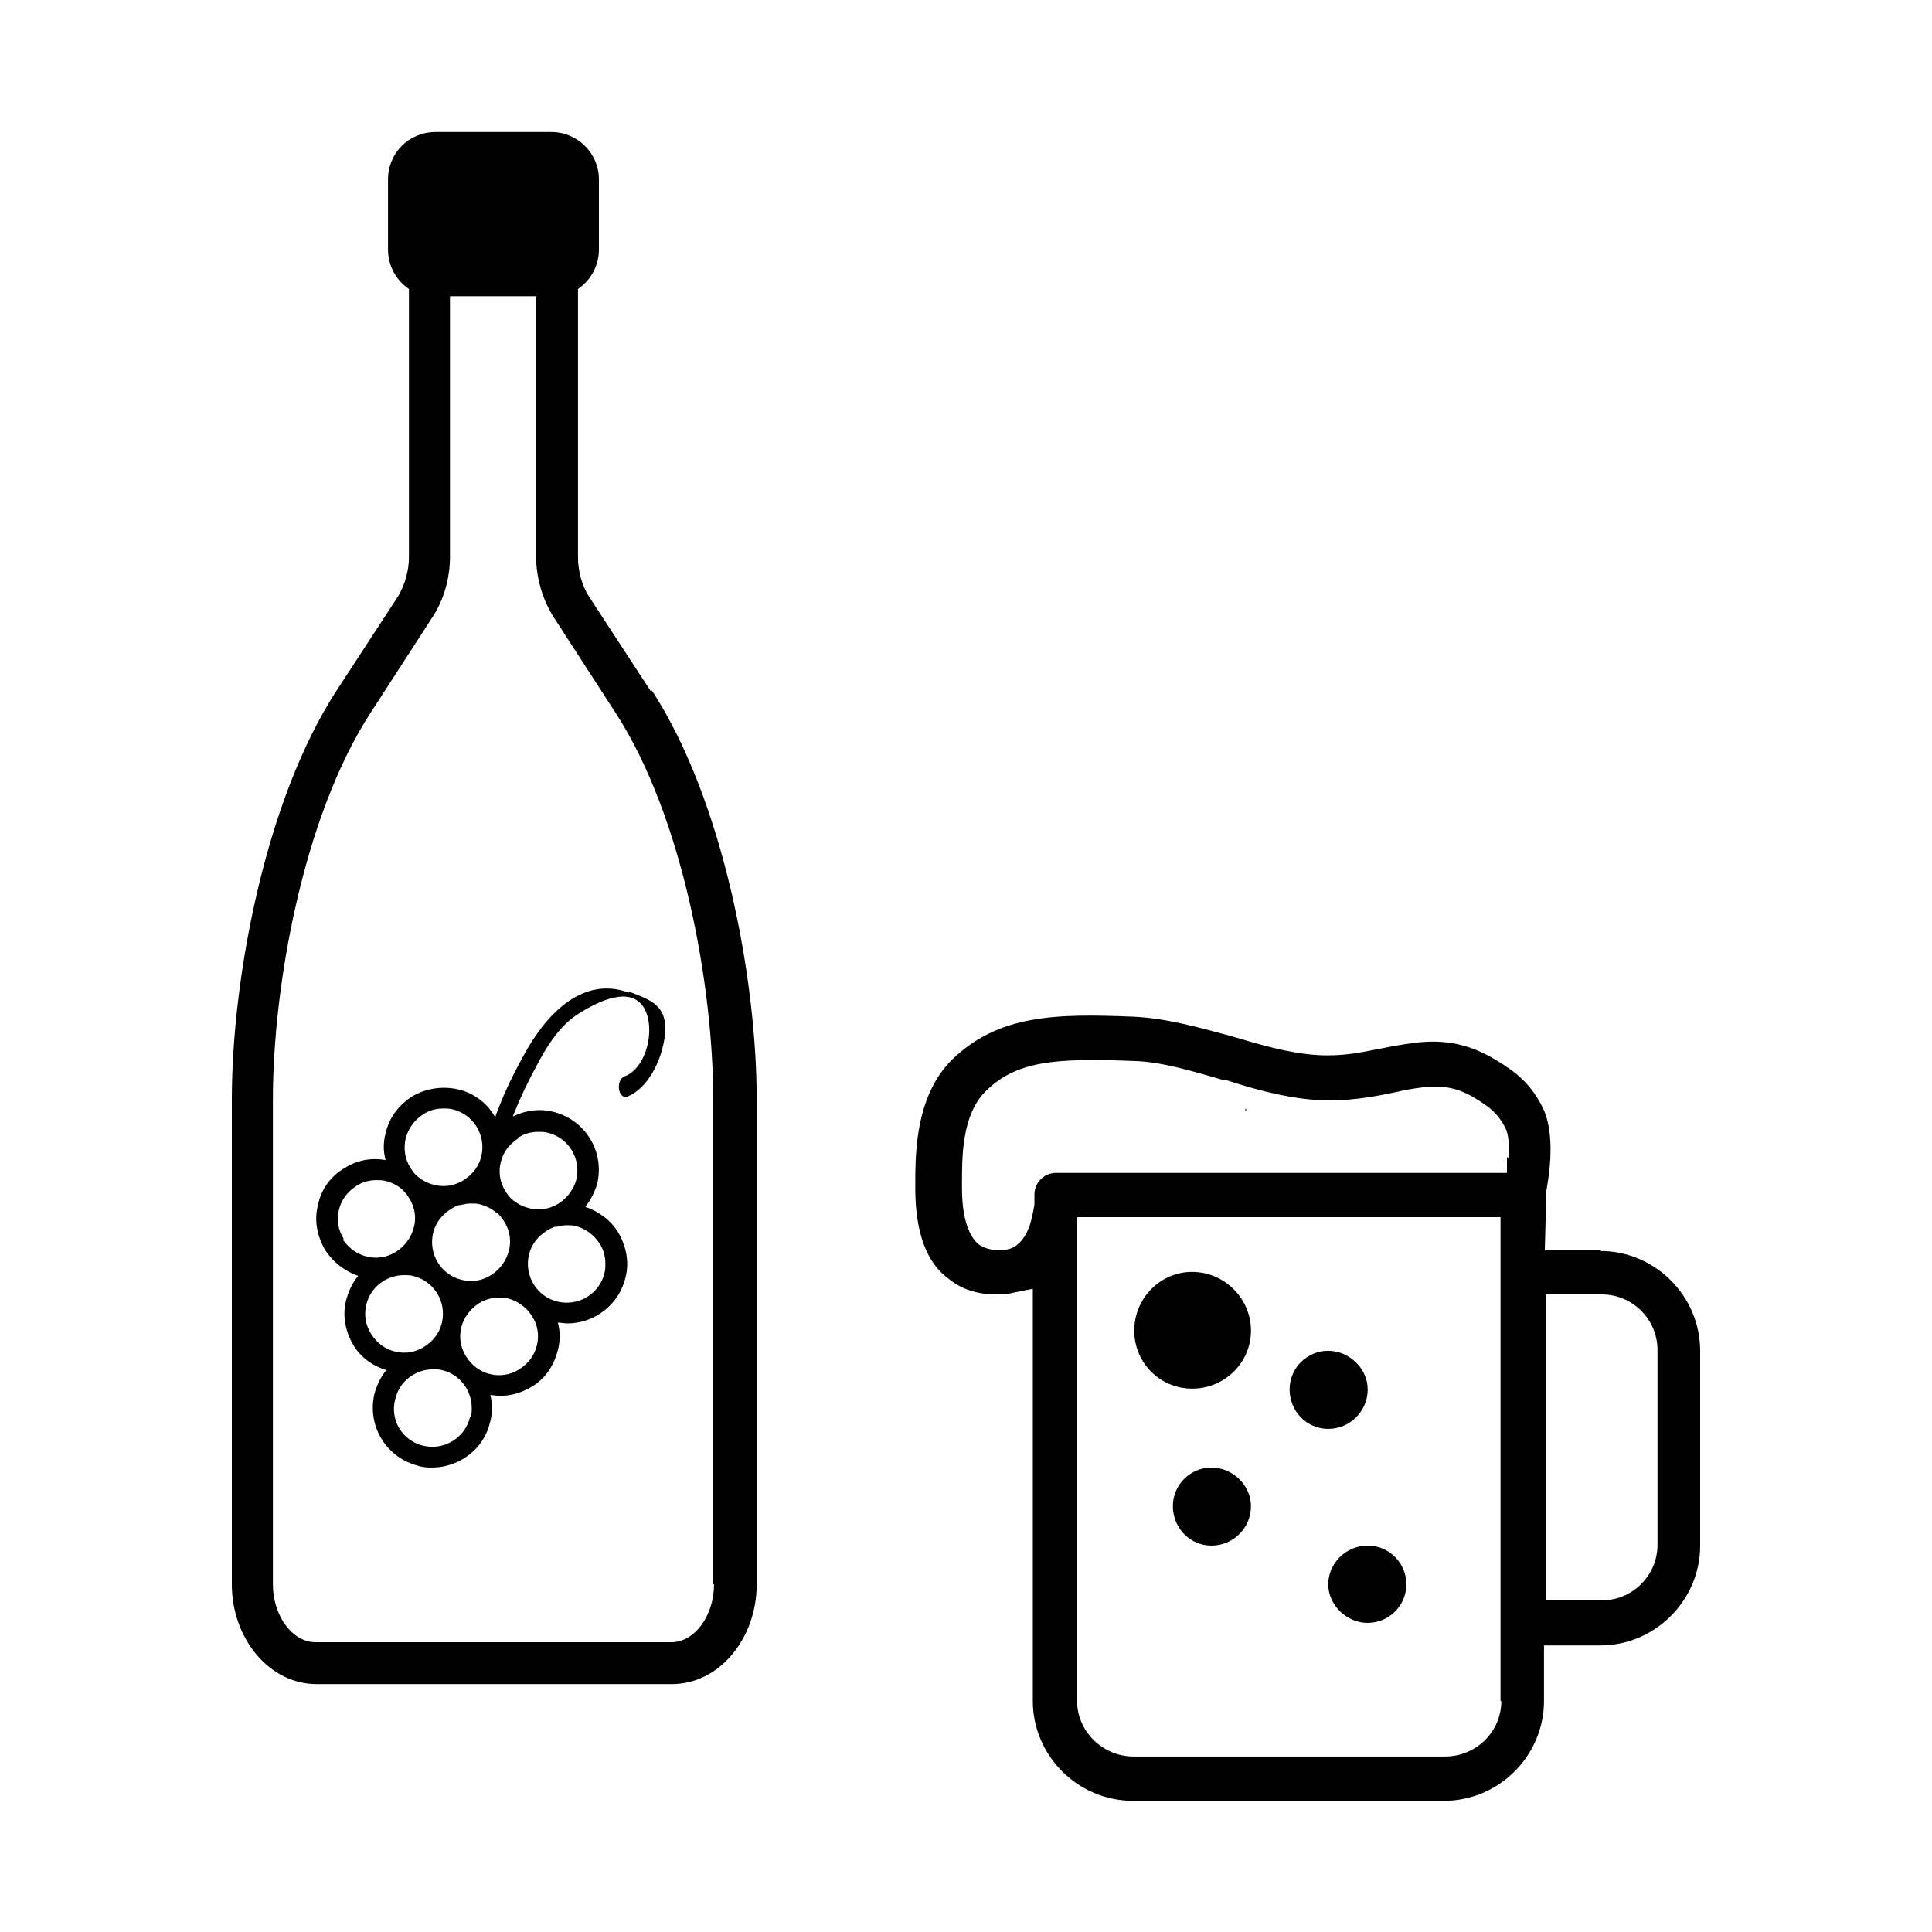
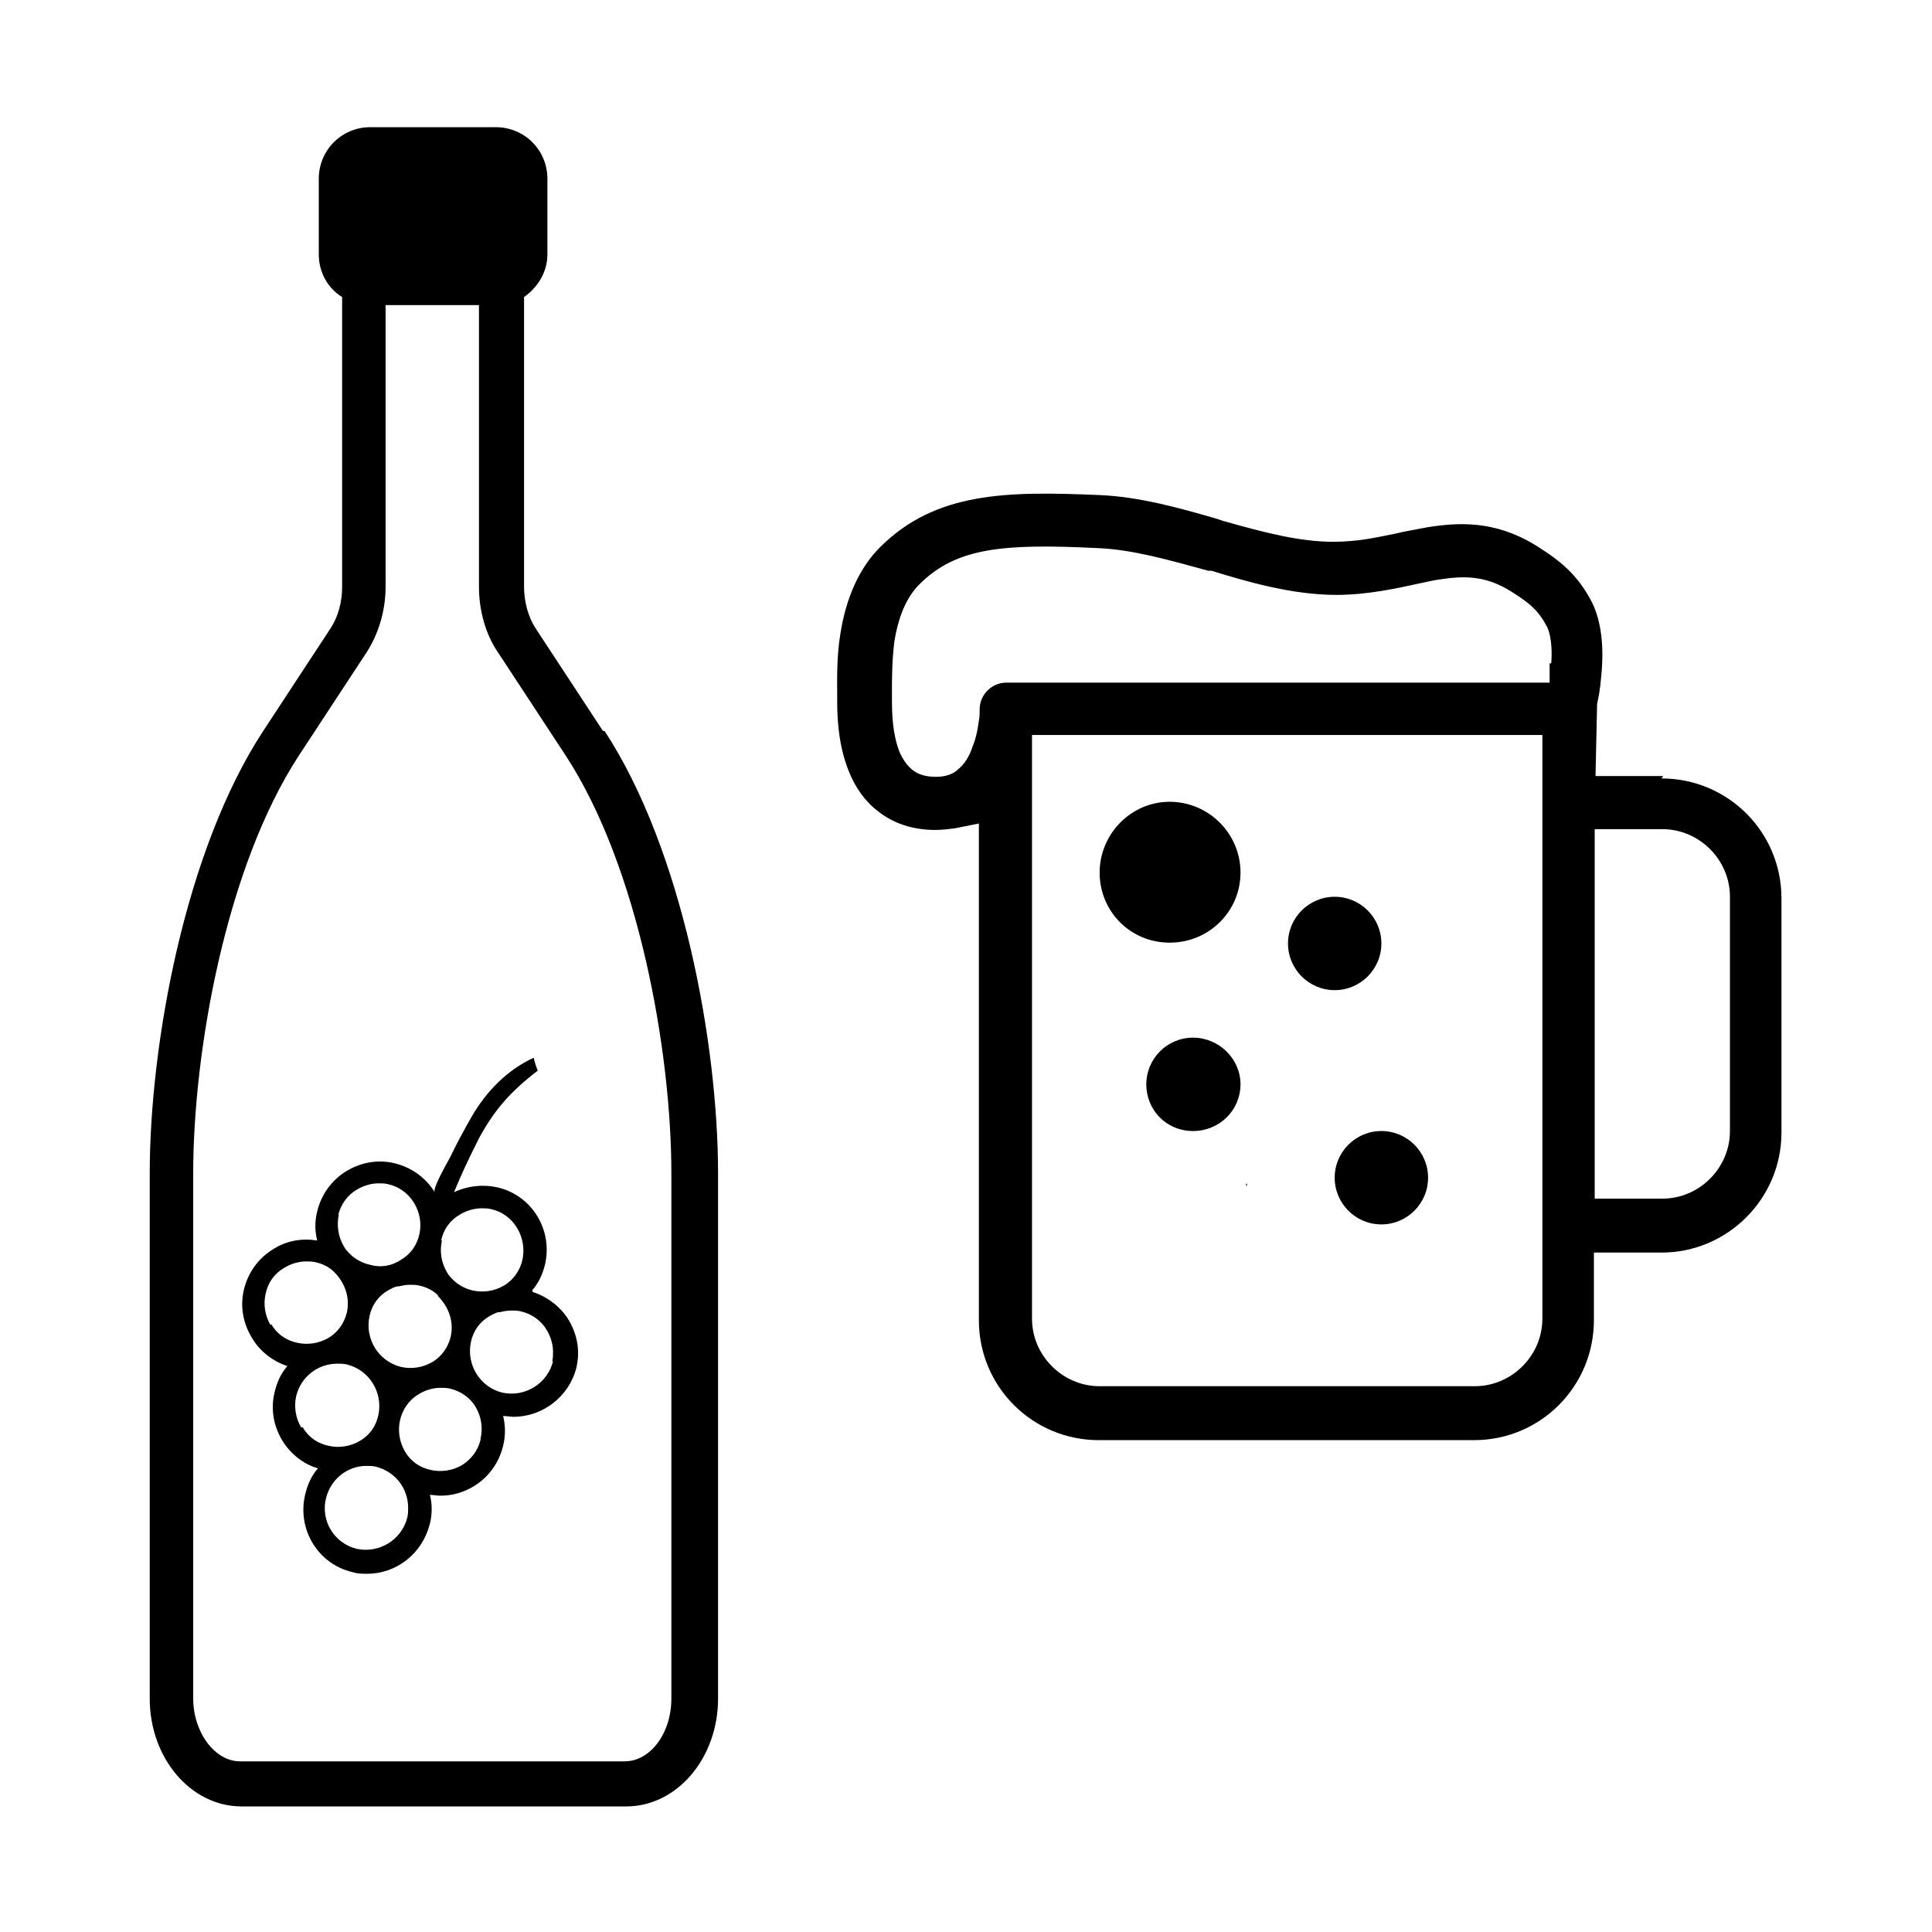
<svg xmlns="http://www.w3.org/2000/svg" id="Calque_1" viewBox="0 0 24 24">
  <defs>
    <style>.cls-1{fill-rule:evenodd;}</style>
  </defs>
-   <path d="M8.08,8.58l-.77-1.18c-.08-.13-.13-.3-.13-.48v-3.33c.16-.11.26-.29.26-.49v-.87c0-.33-.27-.59-.59-.59h-1.44c-.33,0-.59.26-.59.59v.87c0,.21.11.39.26.49v3.33c0,.17-.05.34-.13.48l-.77,1.18c-.89,1.37-1.3,3.59-1.3,5.08v6.02c0,.68.47,1.24,1.05,1.24h4.42c.58,0,1.05-.56,1.05-1.24v-6.02c0-1.49-.41-3.71-1.3-5.08ZM8.87,19.68c0,.39-.24.72-.53.72H3.92c-.29,0-.53-.33-.53-.72v-6.02c0-1.42.38-3.52,1.21-4.8l.77-1.19c.14-.21.22-.48.22-.76v-3.23h1.07v3.23c0,.27.08.54.22.76l.77,1.19c.83,1.28,1.21,3.38,1.21,4.8v6.02Z" />
-   <path d="M7.81,12.33c-.6-.22-1.06.32-1.31.79-.17.31-.25.49-.35.76,0,0,0-.01-.01-.02-.1-.17-.27-.29-.46-.33-.19-.04-.39-.01-.56.09-.17.11-.29.27-.33.46-.03.11-.03.22,0,.33-.18-.03-.35,0-.51.1-.17.1-.29.26-.33.46-.05.19-.01.39.09.56.1.15.24.26.41.32-.07.08-.12.19-.15.3-.05.19-.01.39.09.56.09.15.24.26.41.31-.07.08-.12.19-.15.3-.09.4.15.79.55.89.06.02.12.02.17.02.17,0,.33-.06.46-.16s.22-.24.26-.41c.03-.11.03-.23,0-.33.04,0,.08.01.12.01.14,0,.27-.04.39-.11.17-.1.28-.26.33-.46.03-.11.03-.23,0-.34.04,0,.08.01.12.01.33,0,.64-.23.72-.57.05-.19.01-.39-.09-.56-.09-.15-.24-.26-.41-.32.07-.08.12-.19.15-.29.09-.4-.15-.79-.55-.89-.17-.04-.34-.02-.5.06.08-.2.15-.36.29-.62.13-.25.29-.51.53-.66.24-.15.64-.35.81-.07.15.26.03.75-.24.85-.12.05-.08.3.04.25.24-.1.42-.43.46-.76.04-.38-.19-.44-.44-.54ZM6.18,15.07c.12.12.19.29.14.47-.03.12-.11.23-.22.3-.11.07-.24.09-.36.06-.26-.06-.42-.32-.36-.58.03-.13.11-.23.22-.3.03-.02.07-.04.1-.05,0,0,.01,0,.02,0,.04-.01.08-.02.13-.02.04,0,.07,0,.11.01.08.02.16.06.21.11ZM5.04,14.14c.03-.12.11-.23.22-.3.08-.05.16-.07.25-.07.04,0,.07,0,.11.01.26.06.42.32.36.58h0c-.03.13-.11.23-.22.3-.11.07-.24.09-.36.06-.09-.02-.16-.06-.23-.12-.03-.03-.05-.06-.07-.09-.07-.11-.09-.24-.06-.37ZM4.27,15.39c-.07-.11-.09-.24-.06-.36.03-.13.11-.23.22-.3.08-.05.16-.07.25-.07.04,0,.07,0,.11.01.08.02.16.06.21.11.12.12.19.29.14.47-.03.12-.11.23-.22.3-.11.07-.24.09-.36.06-.13-.03-.23-.11-.3-.21ZM4.61,16.57c-.07-.11-.09-.24-.06-.36.05-.22.25-.37.47-.37.04,0,.07,0,.11.01.26.06.42.32.36.58-.03.13-.11.23-.22.3-.11.07-.24.09-.36.06-.13-.03-.23-.11-.3-.22ZM5.84,17.6c-.06.26-.32.42-.58.36-.26-.06-.42-.32-.35-.58.05-.22.25-.37.47-.37.04,0,.07,0,.11.01.22.05.37.25.37.47,0,.04,0,.07-.01.11ZM6.67,16.71c-.03.13-.11.23-.22.3-.11.07-.24.09-.36.06-.13-.03-.23-.11-.3-.22-.07-.11-.09-.24-.06-.36.03-.12.11-.23.22-.3.08-.05.16-.07.25-.07.04,0,.07,0,.11.01.12.03.23.11.3.22.07.11.09.24.06.36ZM7.45,15.45c.05.08.07.16.07.25,0,.04,0,.07-.01.11-.06.26-.32.42-.58.36-.26-.06-.42-.32-.36-.58.03-.13.11-.23.22-.3.03-.02.07-.04.1-.05,0,0,.01,0,.02,0,.04-.01.09-.02.13-.02.04,0,.07,0,.11.01.12.03.23.11.3.22ZM6.44,14.13c.08-.05.16-.07.25-.07.04,0,.07,0,.11.01.26.06.42.32.36.58-.03.12-.11.23-.22.3-.11.07-.24.09-.36.06-.09-.02-.16-.06-.23-.12-.03-.03-.05-.06-.07-.09-.07-.11-.09-.24-.06-.36h0c.03-.13.11-.23.22-.3Z" />
-   <path d="M15.47,13.77s0,.02,0,.03c0,0,0,0,.01,0,0,0,0-.01,0-.02Z" />
-   <path class="cls-1" d="M19.89,15.53h-.7l.02-.74c.01-.07.03-.17.04-.28.03-.32,0-.58-.09-.76-.15-.29-.32-.43-.59-.59-.43-.26-.8-.24-1.11-.19-.13.02-.23.04-.33.06-.21.04-.39.08-.64.08-.34,0-.7-.09-1.13-.22l-.07-.02c-.37-.1-.79-.22-1.2-.24-.97-.04-1.69-.03-2.27.54-.21.21-.35.51-.41.89-.04.25-.04.49-.04.62v.06c0,.12,0,.44.11.73.07.18.17.32.31.42.16.13.36.19.59.19.07,0,.13,0,.2-.02l.25-.05v5.12c0,.68.56,1.24,1.24,1.24h3.87c.68,0,1.24-.56,1.24-1.24v-.69h.7c.68,0,1.24-.56,1.24-1.24v-2.42c0-.68-.56-1.24-1.24-1.24ZM18.65,21.13c0,.38-.31.69-.7.69h-3.87c-.38,0-.7-.31-.7-.69v-6.01h5.26v6.01ZM18.72,14.37v.2h-5.6c-.15,0-.27.12-.27.27,0,.05,0,.08,0,.12-.01.07-.03.17-.06.27-.04.1-.08.17-.14.22-.06.06-.14.08-.24.08-.11,0-.19-.03-.25-.07-.05-.04-.1-.11-.13-.19-.07-.17-.08-.37-.08-.53v-.06c0-.15,0-.33.03-.53.04-.26.13-.46.26-.59.38-.38.86-.42,1.85-.38.34.01.7.12,1.12.24h.03c.37.12.84.25,1.28.25.31,0,.62-.06.85-.11.08-.02.15-.03.21-.04.26-.04.48-.04.74.12.2.12.29.2.38.37.05.1.05.28.04.38ZM20.59,19.19c0,.38-.31.69-.69.69h-.7v-3.8h.7c.38,0,.69.31.69.69v2.42Z" />
-   <path d="M15.54,18.71c0,.27-.22.49-.49.49s-.48-.22-.48-.49.22-.48.48-.48.49.22.49.48Z" />
-   <path d="M17.47,19.68c0,.27-.22.48-.48.48s-.49-.22-.49-.48.22-.48.49-.48.48.22.48.48Z" />
-   <path d="M16.99,17.26c0,.27-.22.49-.49.49s-.48-.22-.48-.49.22-.48.48-.48.49.22.49.48Z" />
-   <path d="M15.54,16.53c0,.4-.33.72-.73.72s-.72-.32-.72-.72.32-.73.72-.73.73.33.73.73Z" />
+   <path d="M7.49,9.08l-.84-1.28c-.09-.14-.14-.33-.14-.51v-3.6c.17-.12.29-.31.29-.53v-.94c0-.36-.29-.64-.64-.64h-1.56c-.36,0-.64.29-.64.64v.94c0,.22.11.42.29.53v3.6c0,.19-.05.37-.14.51l-.84,1.28c-.97,1.48-1.41,3.89-1.41,5.5v6.52c0,.74.51,1.34,1.14,1.34h4.78c.63,0,1.14-.6,1.14-1.34v-6.52c0-1.61-.44-4.02-1.41-5.5ZM8.34,21.1c0,.43-.26.78-.58.78H2.98c-.31,0-.58-.36-.58-.78v-6.52c0-1.53.41-3.81,1.31-5.19l.84-1.28c.15-.23.24-.52.24-.82v-3.5h1.16v3.5c0,.29.08.59.24.82l.84,1.28c.9,1.38,1.31,3.66,1.31,5.19v6.52Z" />
+   <path d="M6.61,16.03c.08-.09.13-.2.16-.32.1-.43-.16-.86-.59-.96-.18-.04-.37-.02-.54.06.09-.22.17-.39.31-.67.19-.35.39-.58.73-.84-.02-.05-.04-.11-.05-.16-.33.15-.59.42-.77.73-.09.16-.18.32-.26.49-.03.06-.23.4-.2.45-.11-.18-.29-.31-.5-.36-.21-.05-.42-.01-.6.1-.18.11-.31.29-.36.5-.03.12-.03.24,0,.36-.19-.03-.38,0-.55.11-.18.11-.31.29-.36.5-.05.21-.01.42.1.6.1.17.26.29.44.35-.08.09-.13.2-.16.33-.05.21-.01.42.1.6.1.16.26.29.44.34-.08.09-.13.2-.16.33-.1.43.16.86.59.96.06.02.13.02.18.02.18,0,.35-.06.49-.17.14-.11.24-.26.29-.45.03-.12.03-.25,0-.36.04,0,.09.01.13.01.15,0,.29-.04.42-.12.18-.11.31-.29.36-.5.03-.12.03-.25,0-.37.04,0,.09.01.13.01.36,0,.69-.25.78-.61.05-.21.01-.42-.1-.6-.1-.16-.26-.28-.44-.34ZM5.48,15.41h0c.03-.14.11-.25.23-.32.08-.05.18-.08.27-.08.04,0,.08,0,.12.01.28.06.45.35.39.63-.03.13-.11.25-.23.32-.12.07-.26.09-.39.06-.09-.02-.18-.07-.24-.13-.03-.03-.06-.06-.08-.1-.07-.12-.09-.26-.06-.39ZM5.44,16.1c.13.13.2.31.16.5-.03.13-.11.25-.23.32-.12.07-.26.09-.39.06-.28-.07-.45-.35-.39-.63.03-.14.11-.25.23-.32.04-.02.07-.04.11-.05,0,0,.01,0,.02,0,.05-.01.09-.02.14-.02.04,0,.08,0,.12.01.09.02.17.06.23.12ZM4.2,15.1c.03-.13.11-.25.23-.32.08-.05.18-.08.27-.08.04,0,.08,0,.12.01.28.06.45.35.39.62h0c-.03.14-.11.25-.23.32-.12.08-.26.1-.39.06-.09-.02-.18-.07-.24-.13-.03-.03-.06-.06-.08-.1-.07-.12-.09-.26-.06-.4ZM3.36,16.46c-.07-.12-.09-.26-.06-.39.03-.14.11-.25.23-.32.08-.05.18-.08.27-.08.04,0,.08,0,.12.01.09.02.17.06.23.12.13.13.2.31.16.5-.03.13-.11.25-.23.32-.12.07-.26.09-.39.06-.14-.03-.25-.11-.32-.23ZM3.74,17.73c-.07-.12-.09-.26-.06-.39.06-.24.27-.4.51-.4.04,0,.08,0,.12.01.28.07.45.35.39.63-.03.14-.11.25-.23.32-.12.07-.26.09-.39.06-.14-.03-.25-.11-.32-.23ZM5.06,18.85c-.07.28-.35.45-.63.39-.28-.07-.45-.35-.38-.63.06-.24.27-.4.5-.4.04,0,.08,0,.12.01.24.06.4.27.4.51,0,.04,0,.08-.01.12ZM5.97,17.88c-.03.14-.12.25-.23.32-.12.07-.26.09-.39.06-.14-.03-.25-.11-.32-.23-.07-.12-.09-.26-.06-.39.03-.13.11-.25.23-.32.08-.05.18-.08.27-.08.04,0,.08,0,.12.01.13.03.25.11.32.23.07.12.09.26.06.39ZM6.87,16.91c-.07.28-.35.45-.63.39-.28-.07-.45-.35-.39-.63.03-.14.11-.25.23-.32.04-.02.07-.04.11-.05,0,0,.01,0,.02,0,.04-.01.09-.02.14-.02.04,0,.08,0,.12.01.13.03.25.11.32.23.05.08.08.18.08.27,0,.04,0,.08-.01.12Z" />
+   <path d="M15.48,14.7s0,.02,0,.03c0,0,0,0,.01,0,0,0,0-.01,0-.02Z" />
+   <path class="cls-1" d="M20.66,9.64h-.84l.02-.9c.02-.08.04-.2.05-.33.04-.38,0-.69-.11-.92-.18-.35-.39-.52-.71-.72-.51-.31-.96-.28-1.34-.22-.15.03-.28.05-.4.08-.25.05-.47.1-.77.1-.41,0-.84-.11-1.37-.26l-.09-.03c-.45-.13-.95-.27-1.44-.29-1.16-.05-2.04-.04-2.73.65-.25.25-.42.62-.49,1.07-.05.3-.04.6-.04.75v.07c0,.15,0,.53.14.88.08.21.21.39.37.51.19.15.43.23.71.23.08,0,.16-.01.24-.02l.3-.06v6.17c0,.83.67,1.49,1.49,1.49h4.66c.83,0,1.49-.67,1.49-1.49v-.84h.84c.82,0,1.49-.67,1.49-1.49v-2.91c0-.83-.67-1.49-1.49-1.49ZM19.16,16.38c0,.46-.38.84-.84.84h-4.66c-.46,0-.84-.38-.84-.84v-7.25h6.34v7.25ZM19.25,8.24v.24h-6.75c-.18,0-.33.15-.33.33,0,.06,0,.09-.01.14-.01.08-.03.21-.08.33-.04.12-.1.21-.17.27-.07.07-.17.1-.28.1-.13,0-.23-.03-.3-.09-.06-.05-.12-.13-.16-.23-.08-.21-.09-.45-.09-.64v-.08c0-.18,0-.4.03-.64.05-.31.15-.55.31-.71.46-.46,1.04-.51,2.24-.45.41.02.84.14,1.35.28h.04c.45.14,1.01.3,1.55.3.38,0,.75-.08,1.02-.14.1-.02.18-.04.25-.05.32-.05.58-.05.89.14.24.15.35.24.46.45.06.13.06.34.05.45ZM21.49,14.05c0,.46-.38.84-.84.84h-.84v-4.59h.84c.46,0,.84.38.84.84v2.91Z" />
+   <path d="M15.41,13.47c0,.32-.26.58-.59.58s-.58-.26-.58-.58.26-.58.58-.58.59.26.59.58Z" />
+   <path d="M17.74,14.63c0,.32-.26.58-.58.58s-.58-.26-.58-.58.26-.58.58-.58.58.26.58.58Z" />
+   <path d="M17.16,11.72c0,.32-.26.58-.58.58s-.58-.26-.58-.58.26-.58.58-.58.58.26.58.58Z" />
+   <path d="M15.41,10.84c0,.48-.39.87-.88.87s-.87-.39-.87-.87.39-.88.87-.88.88.39.88.88Z" />
</svg>
